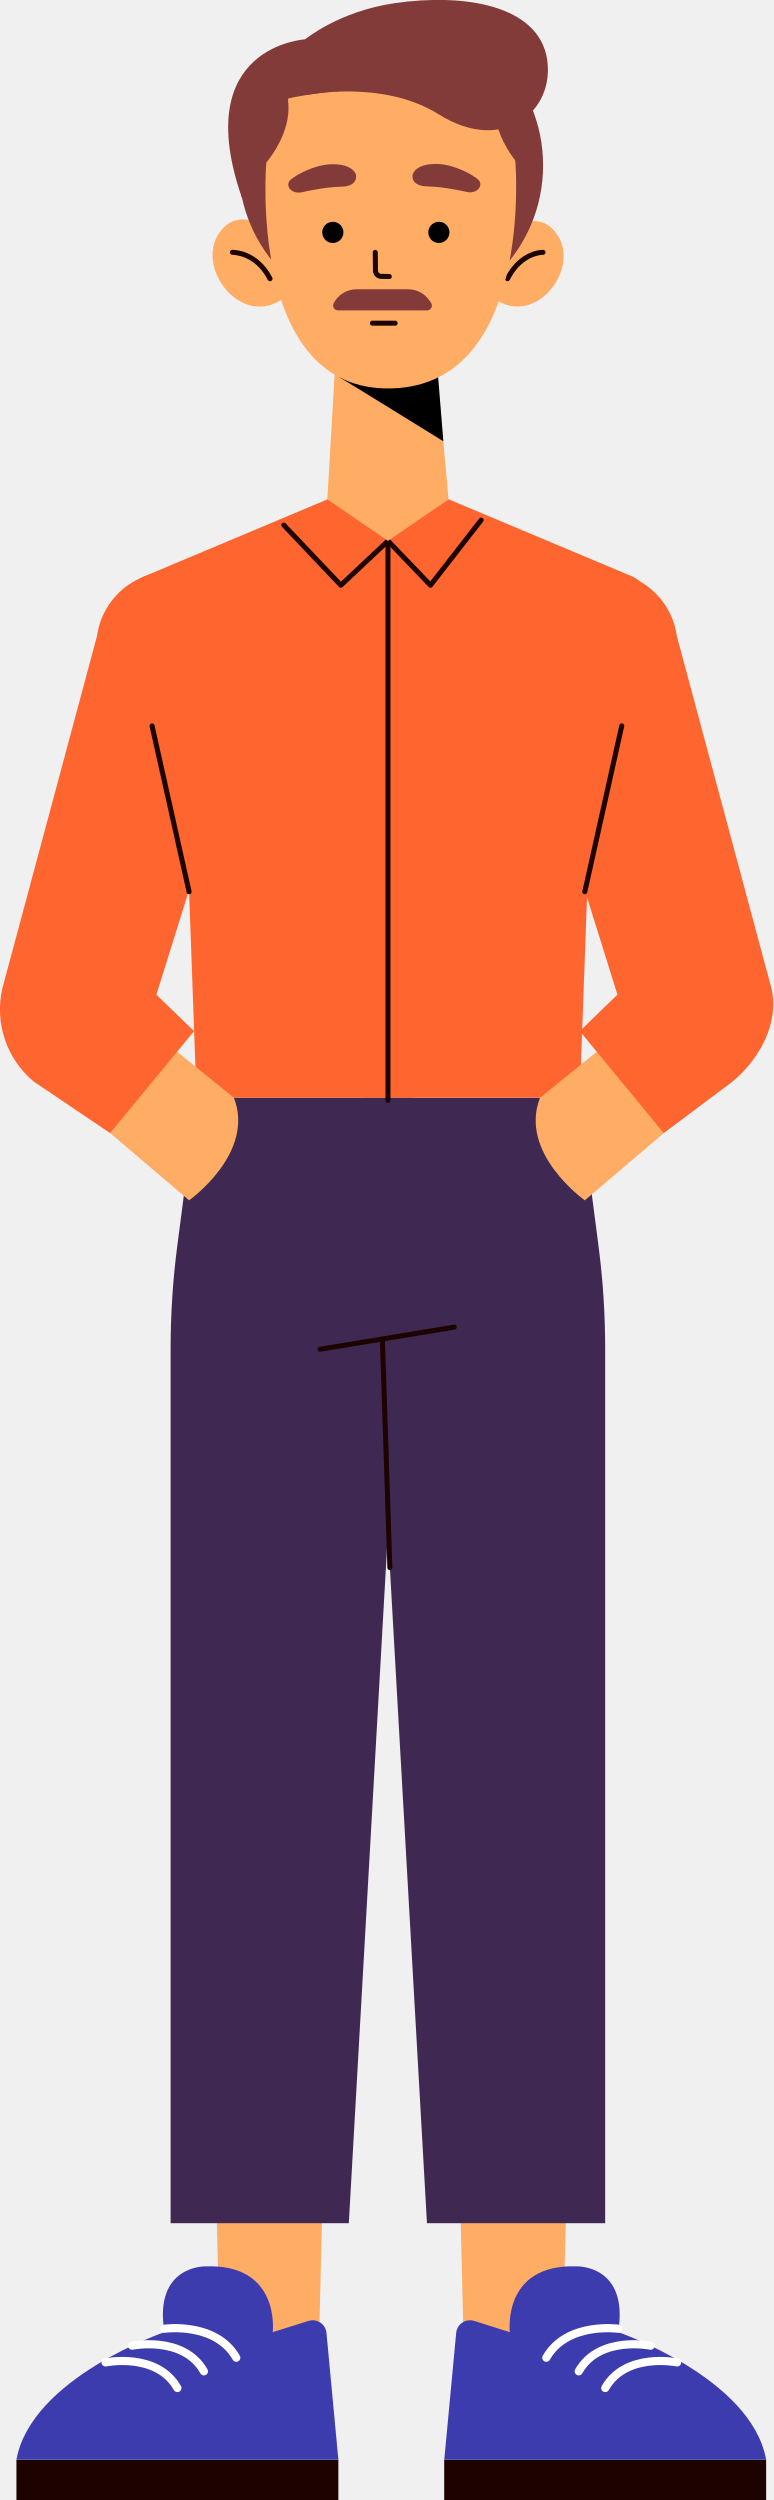
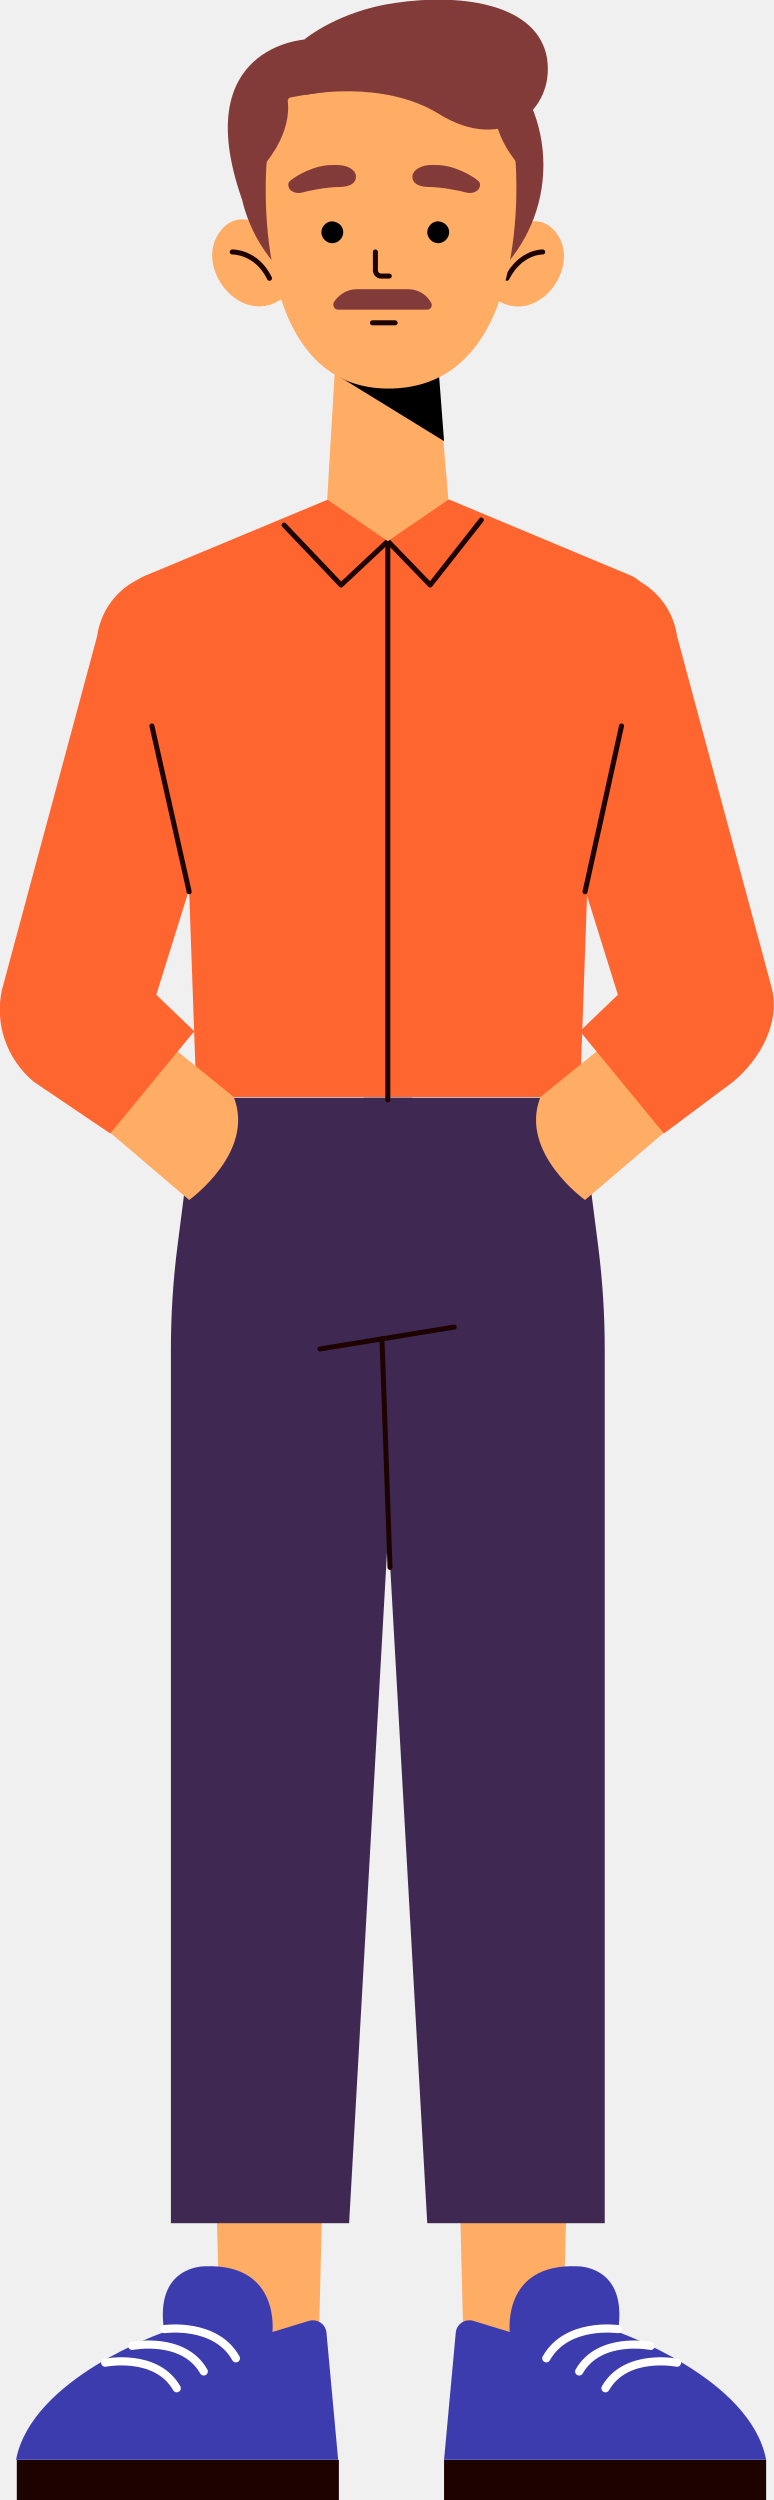
- <svg xmlns="http://www.w3.org/2000/svg" version="1.1" id="Layer_1" x="0px" y="0px" viewBox="0 0 105.87 342.3" style="enable-background:new 0 0 105.87 342.3;" xml:space="preserve">
-   <style type="text/css">
- 	.st0{fill:#FFAC65;}
- 	.st1{fill:#1D0300;}
- 	.st2{fill:#3C3CAE;}
- 	.st3{fill:none;stroke:#FFFFFF;stroke-width:1.117;stroke-linecap:round;stroke-linejoin:round;stroke-miterlimit:10;}
- 	.st4{fill:#3F2952;}
- 	.st5{fill:none;stroke:#1D0300;stroke-width:0.69;stroke-linecap:round;stroke-linejoin:round;stroke-miterlimit:10;}
- 	.st6{fill:#FF652F;}
- 	.st7{fill:#823B39;}
- </style>
+ <svg xmlns="http://www.w3.org/2000/svg" version="1.2" baseProfile="tiny" id="Layer_1" x="0px" y="0px" viewBox="0 0 105.9 342.3" overflow="visible" xml:space="preserve">
  <g>
    <g>
      <g>
        <g>
-           <polygon class="st0" points="44.81,273.74 43.63,322.83 30.08,319.52 28.88,272.59     " />
+           <polygon fill="#FFAC65" points="44.8,273.7 43.6,322.8 30.1,319.5 28.9,272.6     " />
          <g>
-             <rect x="2.25" y="336.78" class="st1" width="44.08" height="5.53" />
+             <rect x="2.3" y="336.8" fill="#1D0300" width="44.1" height="5.5" />
            <g>
-               <path class="st2" d="M37.34,319.32c0,0,1.13-9.39-9.2-9.01c0,0-7.13-0.19-5.63,9.01c0,0-18.24,6.25-20.26,17.46h44.08        l-1.63-17.36c-0.11-1.21-1.31-2-2.47-1.64L37.34,319.32z" />
-               <path class="st3" d="M22.51,318.85c0,0,7.03-0.98,9.84,3.97" />
-               <path class="st3" d="M18.08,321.17c0,0,7.03-1.44,9.84,3.51" />
-               <path class="st3" d="M14.45,323.46c0,0,7.03-1.44,9.84,3.51" />
+               <path fill="#3C3CAE" d="M37.3,319.3c0,0,1.1-9.4-9.2-9c0,0-7.1-0.2-5.6,9c0,0-18.2,6.3-20.3,17.5h44.1l-1.6-17.4        c-0.1-1.2-1.3-2-2.5-1.6L37.3,319.3z" />
+               <path fill="none" stroke="#FFFFFF" stroke-width="1.117" stroke-linecap="round" stroke-linejoin="round" stroke-miterlimit="10" d="        M22.5,318.9c0,0,7-1,9.8,4" />
+               <path fill="none" stroke="#FFFFFF" stroke-width="1.117" stroke-linecap="round" stroke-linejoin="round" stroke-miterlimit="10" d="        M18.1,321.2c0,0,7-1.4,9.8,3.5" />
+               <path fill="none" stroke="#FFFFFF" stroke-width="1.117" stroke-linecap="round" stroke-linejoin="round" stroke-miterlimit="10" d="        M14.4,323.5c0,0,7-1.4,9.8,3.5" />
            </g>
          </g>
        </g>
-         <path class="st4" d="M26.91,150.3l-2.64,20.31c-0.61,4.67-0.91,9.37-0.91,14.07V304.4h24.4l8.72-154.11H26.91V150.3z" />
+         <path fill="#3F2952" d="M26.9,150.3l-2.6,20.3c-0.6,4.7-0.9,9.4-0.9,14.1v119.7h24.4l8.7-154.1L26.9,150.3L26.9,150.3z" />
      </g>
      <g>
        <g>
-           <polygon class="st0" points="62.35,273.74 63.53,322.83 77.08,319.52 78.28,272.59     " />
+           <polygon fill="#FFAC65" points="62.3,273.7 63.5,322.8 77.1,319.5 78.3,272.6     " />
          <g>
-             <rect x="60.82" y="336.77" class="st1" width="44.08" height="5.53" />
+             <rect x="60.8" y="336.8" fill="#1D0300" width="44.1" height="5.5" />
            <g>
-               <path class="st2" d="M69.81,319.32c0,0-1.13-9.39,9.2-9.01c0,0,7.13-0.19,5.63,9.01c0,0,18.24,6.25,20.26,17.46H60.83        l1.63-17.36c0.11-1.21,1.31-2,2.47-1.64L69.81,319.32z" />
-               <path class="st3" d="M84.64,318.85c0,0-7.03-0.98-9.84,3.97" />
-               <path class="st3" d="M89.08,321.17c0,0-7.03-1.44-9.84,3.51" />
-               <path class="st3" d="M92.71,323.46c0,0-7.03-1.44-9.84,3.51" />
+               <path fill="#3C3CAE" d="M69.8,319.3c0,0-1.1-9.4,9.2-9c0,0,7.1-0.2,5.6,9c0,0,18.2,6.3,20.3,17.5H60.8l1.6-17.4        c0.1-1.2,1.3-2,2.5-1.6L69.8,319.3z" />
+               <path fill="none" stroke="#FFFFFF" stroke-width="1.117" stroke-linecap="round" stroke-linejoin="round" stroke-miterlimit="10" d="        M84.6,318.9c0,0-7-1-9.8,4" />
+               <path fill="none" stroke="#FFFFFF" stroke-width="1.117" stroke-linecap="round" stroke-linejoin="round" stroke-miterlimit="10" d="        M89.1,321.2c0,0-7-1.4-9.8,3.5" />
+               <path fill="none" stroke="#FFFFFF" stroke-width="1.117" stroke-linecap="round" stroke-linejoin="round" stroke-miterlimit="10" d="        M92.7,323.5c0,0-7-1.4-9.8,3.5" />
            </g>
          </g>
        </g>
        <g>
-           <path class="st4" d="M79.31,150.3l2.64,20.31c0.61,4.67,0.91,9.37,0.91,14.07V304.4h-24.4l-8.72-154.1L79.31,150.3L79.31,150.3z      " />
+           <path fill="#3F2952" d="M79.3,150.3l2.6,20.3c0.6,4.7,0.9,9.4,0.9,14.1v119.7H58.5l-8.7-154.1L79.3,150.3L79.3,150.3z" />
          <g>
-             <line class="st5" x1="53.38" y1="214.64" x2="52.35" y2="183.33" />
-             <line class="st5" x1="43.81" y1="184.74" x2="62.2" y2="181.71" />
+             <line fill="none" stroke="#1D0300" stroke-width="0.69" stroke-linecap="round" stroke-linejoin="round" stroke-miterlimit="10" x1="53.4" y1="214.6" x2="52.3" y2="183.3" />
+             <line fill="none" stroke="#1D0300" stroke-width="0.69" stroke-linecap="round" stroke-linejoin="round" stroke-miterlimit="10" x1="43.8" y1="184.7" x2="62.2" y2="181.7" />
          </g>
        </g>
      </g>
    </g>
    <g>
      <g>
-         <path class="st6" d="M86.62,78.95L61.46,68.38h-0.05H44.87h-0.05L19.67,78.95c-1.73,0.85-2.69,2.73-2.37,4.63l8.59,38.52     l1.02,28.2h11.58H67.8h11.58l1.02-28.2l8.59-38.52C89.3,81.68,88.34,79.8,86.62,78.95z" />
+         <path fill="#FF652F" d="M86.6,78.9L61.5,68.4h0H44.9h0L19.7,78.9c-1.7,0.8-2.7,2.7-2.4,4.6l8.6,38.5l1,28.2h11.6h29.3h11.6     l1-28.2L89,83.6C89.3,81.7,88.3,79.8,86.6,78.9z" />
        <g>
-           <polyline class="st5" points="38.86,71.9 46.67,80.13 53.12,74.06 58.94,80.13 65.88,71.21     " />
-           <line class="st5" x1="53.12" y1="74.06" x2="53.12" y2="150.64" />
+           <polyline fill="none" stroke="#1D0300" stroke-width="0.69" stroke-linecap="round" stroke-linejoin="round" stroke-miterlimit="10" points="      38.9,71.9 46.7,80.1 53.1,74.1 58.9,80.1 65.9,71.2     " />
+           <line fill="none" stroke="#1D0300" stroke-width="0.69" stroke-linecap="round" stroke-linejoin="round" stroke-miterlimit="10" x1="53.1" y1="74.1" x2="53.1" y2="150.6" />
        </g>
      </g>
      <g>
-         <path class="st0" d="M15.08,155.15l10.81,9.2c0,0,9.1-6.46,6.13-14.05l-14.78-11.98L15.08,155.15z" />
+         <path fill="#FFAC65" d="M15.1,155.1l10.8,9.2c0,0,9.1-6.5,6.1-14.1l-14.8-12L15.1,155.1z" />
        <g>
-           <path class="st6" d="M13.28,87.08l-12.97,48.3c-1.06,4.69,0.59,9.58,4.27,12.68l10.49,7.08l11.5-13.96l-5.16-4.99l14.04-44.94      c1.44-5.22-3.49-10.66-8.61-12.44l0,0C20.72,76.69,14.18,80.66,13.28,87.08z" />
-           <line class="st5" x1="20.82" y1="99.39" x2="25.89" y2="122.1" />
+           <path fill="#FF652F" d="M13.3,87.1l-13,48.3c-1.1,4.7,0.6,9.6,4.3,12.7l10.5,7.1l11.5-14l-5.2-5l14-44.9      c1.4-5.2-3.5-10.7-8.6-12.4l0,0C20.7,76.7,14.2,80.7,13.3,87.1z" />
+           <line fill="none" stroke="#1D0300" stroke-width="0.69" stroke-linecap="round" stroke-linejoin="round" stroke-miterlimit="10" x1="20.8" y1="99.4" x2="25.9" y2="122.1" />
        </g>
      </g>
      <g>
-         <path class="st0" d="M90.88,155.15l-10.81,9.2c0,0-9.1-6.46-6.13-14.05l14.78-11.98L90.88,155.15z" />
+         <path fill="#FFAC65" d="M90.9,155.1l-10.8,9.2c0,0-9.1-6.5-6.1-14.1l14.8-12L90.9,155.1z" />
        <g>
-           <path class="st6" d="M92.67,87.08l12.97,48.3c1.06,4.69-1.62,9.58-5.3,12.68l-9.46,7.08l-11.5-13.96l5.16-4.99L70.5,91.26      c-1.44-5.22,3.49-10.66,8.61-12.44l0,0C85.23,76.69,91.77,80.66,92.67,87.08z" />
-           <line class="st5" x1="85.13" y1="99.39" x2="80.07" y2="122.1" />
+           <path fill="#FF652F" d="M92.7,87.1l13,48.3c1.1,4.7-1.6,9.6-5.3,12.7l-9.5,7.1l-11.5-14l5.2-5l-14-44.9      C69.1,86,74,80.6,79.1,78.8l0,0C85.2,76.7,91.8,80.7,92.7,87.1z" />
+           <line fill="none" stroke="#1D0300" stroke-width="0.69" stroke-linecap="round" stroke-linejoin="round" stroke-miterlimit="10" x1="85.1" y1="99.4" x2="80.1" y2="122.1" />
        </g>
      </g>
    </g>
    <g>
      <g>
-         <path class="st0" d="M36.23,31.1c0,0-3.47-2.69-6,0.5c-3.85,4.86,2.89,13.65,8.74,9.13L36.23,31.1z" />
-         <path class="st5" d="M31.83,34.55c0,0,3.25-0.09,5.14,3.61" />
+         <path fill="#FFAC65" d="M36.2,31.1c0,0-3.5-2.7-6,0.5c-3.9,4.9,2.9,13.6,8.7,9.1L36.2,31.1z" />
+         <path fill="none" stroke="#1D0300" stroke-width="0.69" stroke-linecap="round" stroke-linejoin="round" stroke-miterlimit="10" d="     M31.8,34.5c0,0,3.3-0.1,5.1,3.6" />
      </g>
      <g>
-         <path class="st0" d="M70.18,31.31c0,0,3.4-2.64,5.88,0.49c3.77,4.76-2.83,13.38-8.57,8.94L70.18,31.31z" />
-         <path class="st5" d="M74.35,34.55c0,0-2.97-0.09-4.87,3.61" />
+         <path fill="#FFAC65" d="M70.2,31.3c0,0,3.4-2.6,5.9,0.5c3.8,4.8-2.8,13.4-8.6,8.9L70.2,31.3z" />
+         <path fill="none" stroke="#1D0300" stroke-width="0.69" stroke-linecap="round" stroke-linejoin="round" stroke-miterlimit="10" d="     M74.3,34.5c0,0-3-0.1-4.9,3.6" />
      </g>
-       <ellipse class="st7" cx="53.51" cy="22.64" rx="20.85" ry="20.85" />
-       <polygon class="st0" points="46,48.09 44.82,68.38 53.12,74.06 61.41,68.38 59.56,47.58   " />
-       <path d="M46.45,51.65c0.52,0.26,14.25,8.77,14.25,8.77l-0.85-10.53L46.45,51.65z" />
-       <path class="st0" d="M36.46,22.27c0,0-2.58,30.53,16.29,30.91c20.39,0.41,17.82-30.91,17.82-30.91S70.45,6.25,53.36,6.25    C37.69,6.25,36.46,22.27,36.46,22.27z" />
-       <path class="st7" d="M37.85,13.85c0,0,13.99-3.91,32.44,0c0,0-1.71-9.19-16.22-9.19C39.56,4.66,37.85,13.85,37.85,13.85z" />
-       <path class="st7" d="M39.23,12.88c0,0,1.55,3.99-2.77,9.39l-1.32-3.63l3.84-8.71" />
-       <path class="st7" d="M68.02,12.88c0,0-1.55,3.99,2.77,9.39l1.32-3.63l-3.84-8.71" />
+       <ellipse fill="#823B39" cx="53.5" cy="22.6" rx="20.9" ry="20.8" />
+       <polygon fill="#FFAC65" points="46,48.1 44.8,68.4 53.1,74.1 61.4,68.4 59.6,47.6   " />
+       <path d="M46.5,51.6c0.5,0.3,14.3,8.8,14.3,8.8l-0.8-10.5L46.5,51.6z" />
+       <path fill="#FFAC65" d="M36.5,22.3c0,0-2.6,30.5,16.3,30.9c20.4,0.4,17.8-30.9,17.8-30.9s-0.1-16-17.2-16    C37.7,6.2,36.5,22.3,36.5,22.3z" />
+       <path fill="#823B39" d="M37.8,13.8c0,0,14-3.9,32.4,0c0,0-1.7-9.2-16.2-9.2C39.6,4.7,37.8,13.8,37.8,13.8z" />
+       <path fill="#823B39" d="M39.2,12.9c0,0,1.5,4-2.8,9.4l-1.3-3.6L39,9.9" />
+       <path fill="#823B39" d="M68,12.9c0,0-1.6,4,2.8,9.4l1.3-3.6l-3.8-8.7" />
      <g>
-         <path d="M47.02,31.82c0,0.8-0.65,1.45-1.45,1.45s-1.45-0.65-1.45-1.45s0.65-1.45,1.45-1.45C46.37,30.36,47.02,31.01,47.02,31.82z     " />
-         <path d="M61.54,31.82c0,0.8-0.65,1.45-1.45,1.45s-1.45-0.65-1.45-1.45s0.65-1.45,1.45-1.45C60.89,30.36,61.54,31.01,61.54,31.82z     " />
-         <path class="st5" d="M51.38,34.55l0.03,2.51c0.01,0.43,0.35,0.77,0.77,0.78l1.12,0.02" />
-         <path class="st7" d="M56.51,23.86c0,0-0.45,1.64,2.1,1.67c1.93,0.03,4.29,0.53,5.4,0.77c0.63,0.13,1.31-0.11,1.61-0.58l0,0     c0.24-0.38,0.19-0.82-0.15-1.13c-0.69-0.63-3.23-2.08-5.58-2.14C56.87,22.37,56.51,23.86,56.51,23.86z" />
-         <path class="st7" d="M48.73,23.9c0,0,0.45,1.64-2.1,1.67c-1.93,0.03-4.29,0.53-5.4,0.77c-0.63,0.13-1.31-0.11-1.61-0.58l0,0     c-0.24-0.38-0.19-0.82,0.15-1.13c0.69-0.63,3.23-2.08,5.58-2.14C48.37,22.41,48.73,23.9,48.73,23.9z" />
-         <path class="st7" d="M48.8,39.61h7.1c1.17,0,2.26,0.58,2.91,1.55l0.21,0.31c0.3,0.44-0.02,1.03-0.55,1.03h-12.2     c-0.49,0-0.81-0.52-0.59-0.96l0,0C46.27,40.36,47.48,39.61,48.8,39.61z" />
-         <line class="st5" x1="50.99" y1="44.25" x2="54.1" y2="44.25" />
+         <path d="M47,31.8c0,0.8-0.7,1.5-1.5,1.5s-1.5-0.7-1.5-1.5s0.7-1.5,1.5-1.5C46.4,30.4,47,31,47,31.8z" />
+         <path d="M61.5,31.8c0,0.8-0.7,1.5-1.5,1.5s-1.5-0.7-1.5-1.5s0.7-1.5,1.5-1.5C60.9,30.4,61.5,31,61.5,31.8z" />
+         <path fill="none" stroke="#1D0300" stroke-width="0.69" stroke-linecap="round" stroke-linejoin="round" stroke-miterlimit="10" d="     M51.4,34.5l0,2.5c0,0.4,0.3,0.8,0.8,0.8l1.1,0" />
+         <path fill="#823B39" d="M56.5,23.9c0,0-0.5,1.6,2.1,1.7c1.9,0,4.3,0.5,5.4,0.8c0.6,0.1,1.3-0.1,1.6-0.6l0,0     c0.2-0.4,0.2-0.8-0.2-1.1c-0.7-0.6-3.2-2.1-5.6-2.1C56.9,22.4,56.5,23.9,56.5,23.9z" />
+         <path fill="#823B39" d="M48.7,23.9c0,0,0.5,1.6-2.1,1.7c-1.9,0-4.3,0.5-5.4,0.8c-0.6,0.1-1.3-0.1-1.6-0.6l0,0     c-0.2-0.4-0.2-0.8,0.2-1.1c0.7-0.6,3.2-2.1,5.6-2.1C48.4,22.4,48.7,23.9,48.7,23.9z" />
+         <path fill="#823B39" d="M48.8,39.6h7.1c1.2,0,2.3,0.6,2.9,1.5l0.2,0.3c0.3,0.4,0,1-0.5,1H46.3c-0.5,0-0.8-0.5-0.6-1l0,0     C46.3,40.4,47.5,39.6,48.8,39.6z" />
+         <line fill="none" stroke="#1D0300" stroke-width="0.69" stroke-linecap="round" stroke-linejoin="round" stroke-miterlimit="10" x1="51" y1="44.2" x2="54.1" y2="44.2" />
      </g>
-       <path class="st7" d="M41.82,13.03c0,0,10.53-2.23,18.28,2.64c8.82,5.54,15.95-0.5,14.8-7.61c-1.19-7.33-11.28-9.01-20.83-7.63    c-7.71,1.12-12.25,4.94-12.25,4.94V13.03z" />
-       <path class="st7" d="M41.82,5.38c0,0-15.98,0.86-8.66,21.8L41.82,5.38z" />
+       <path fill="#823B39" d="M41.8,13c0,0,10.5-2.2,18.3,2.6c8.8,5.5,15.9-0.5,14.8-7.6c-1.2-7.3-11.3-9-20.8-7.6    c-7.7,1.1-12.3,4.9-12.3,4.9V13z" />
+       <path fill="#823B39" d="M41.8,5.4c0,0-16,0.9-8.7,21.8L41.8,5.4z" />
    </g>
  </g>
</svg>
